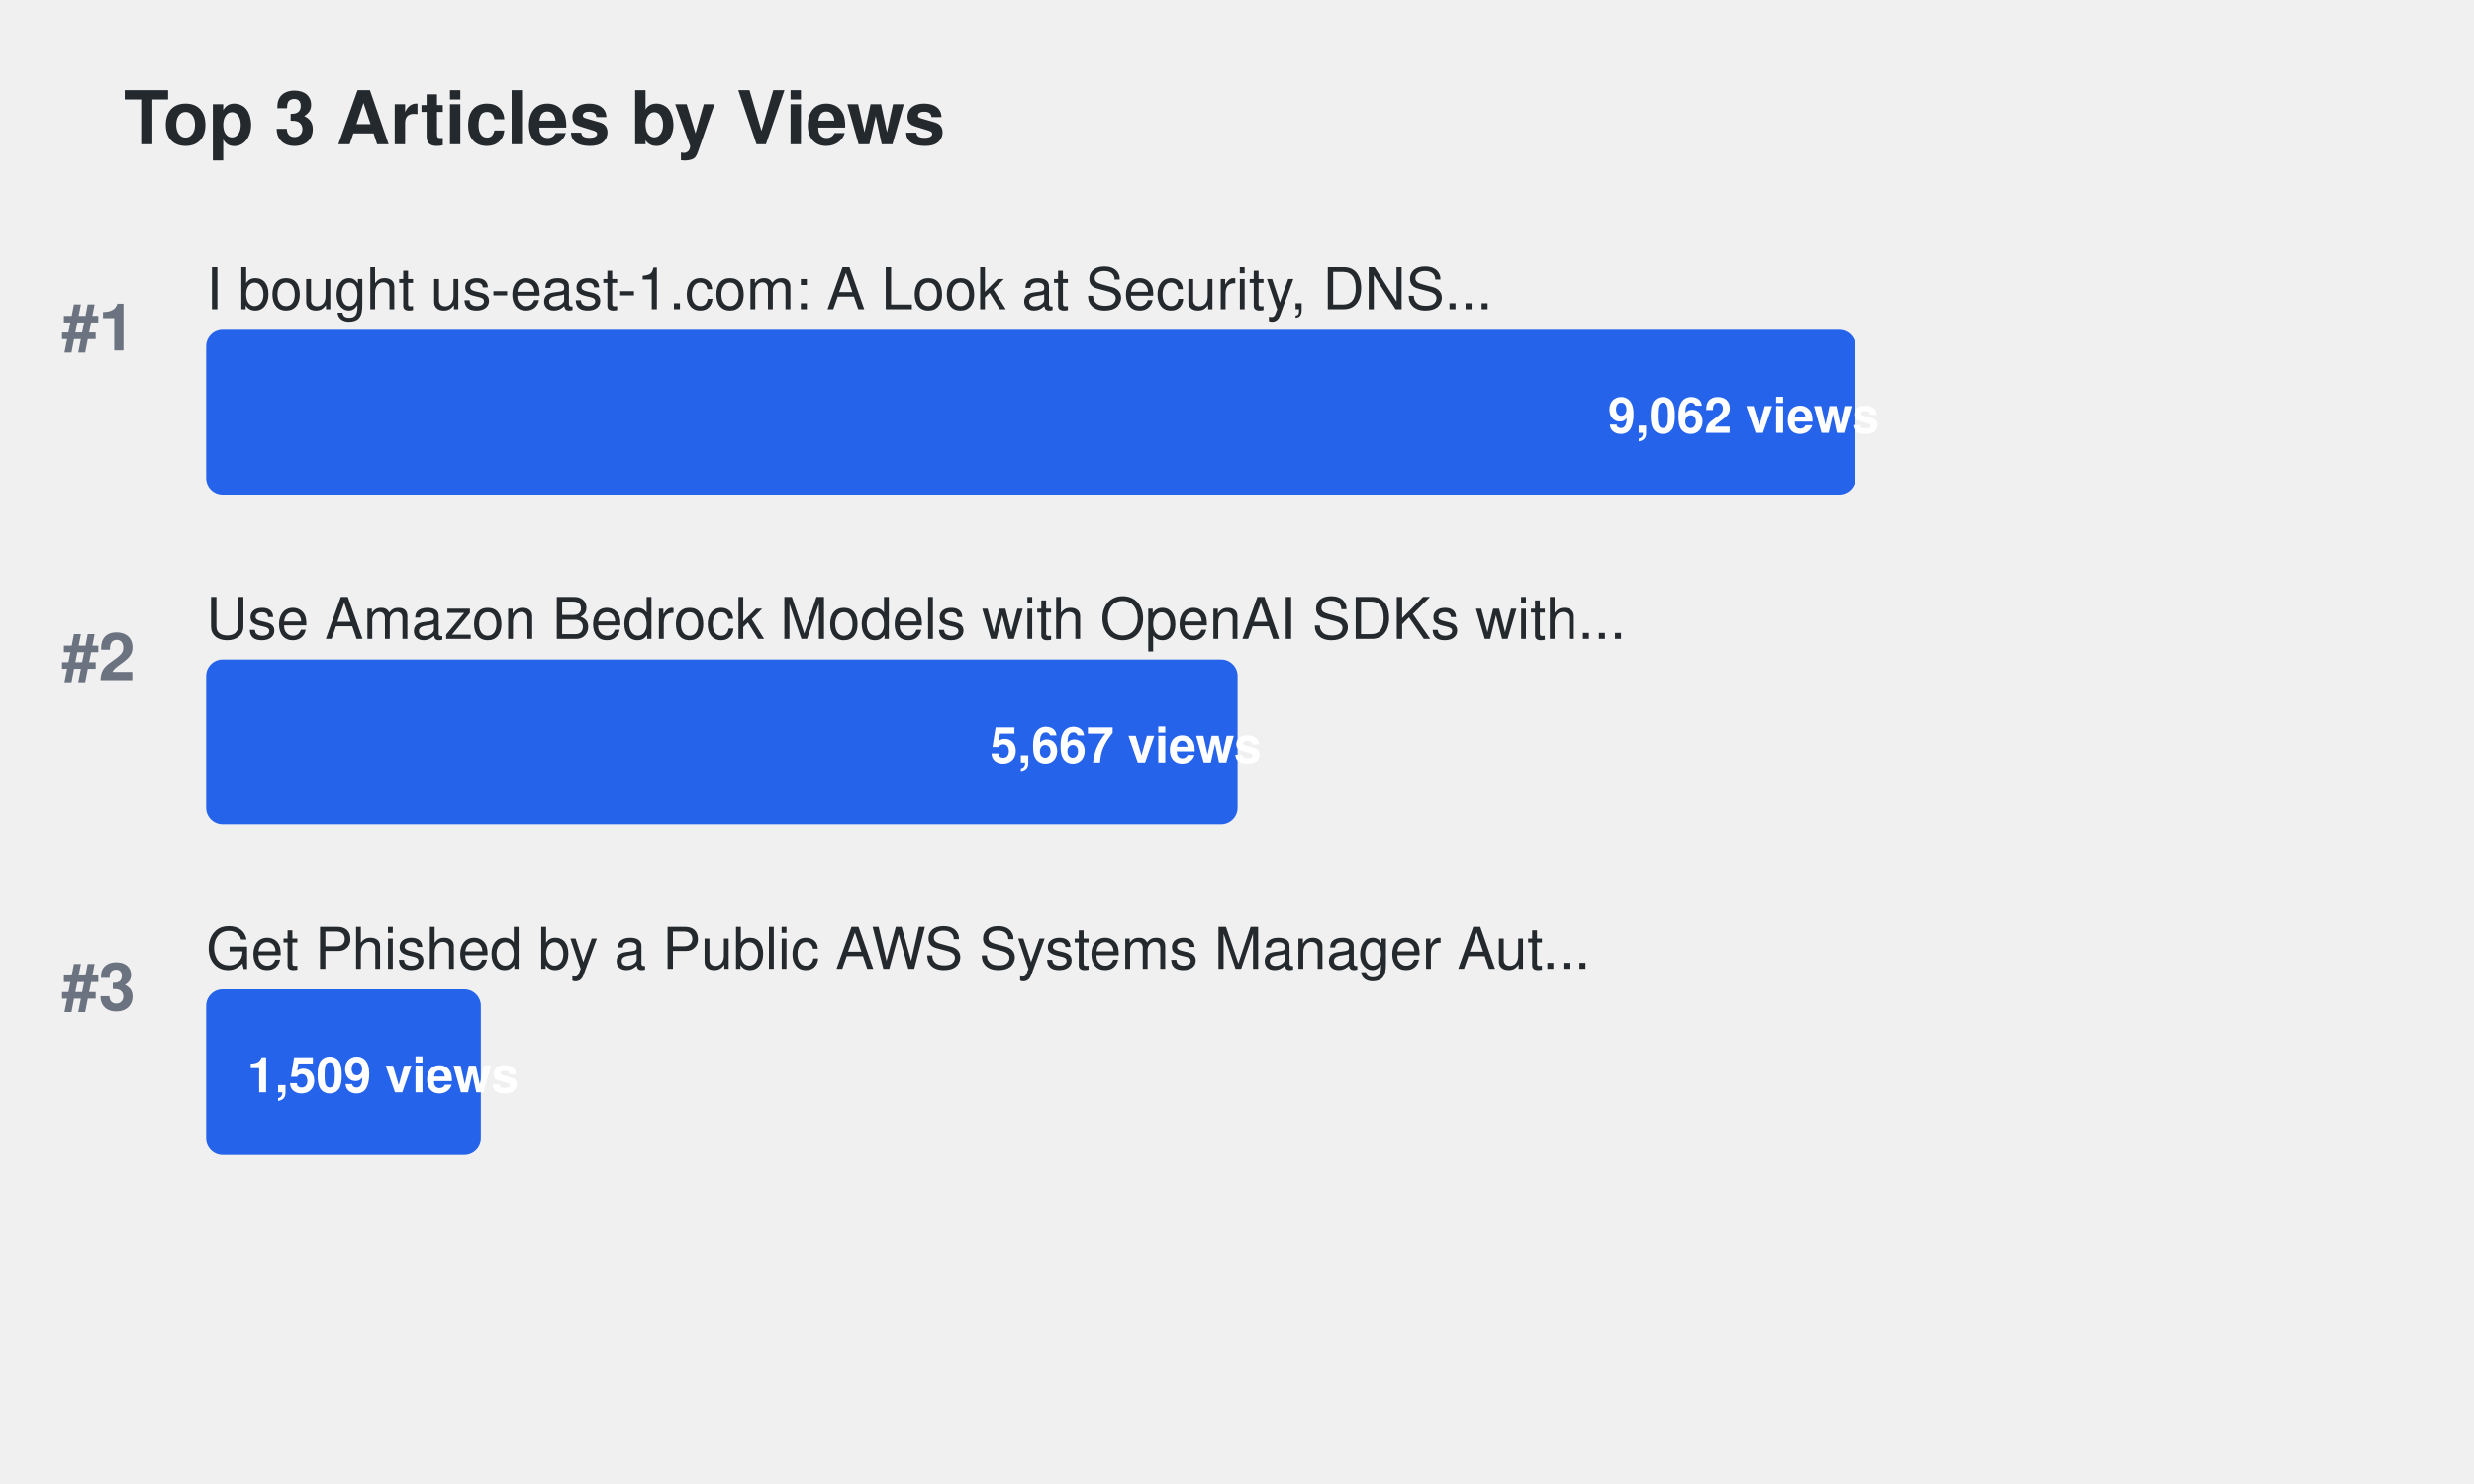
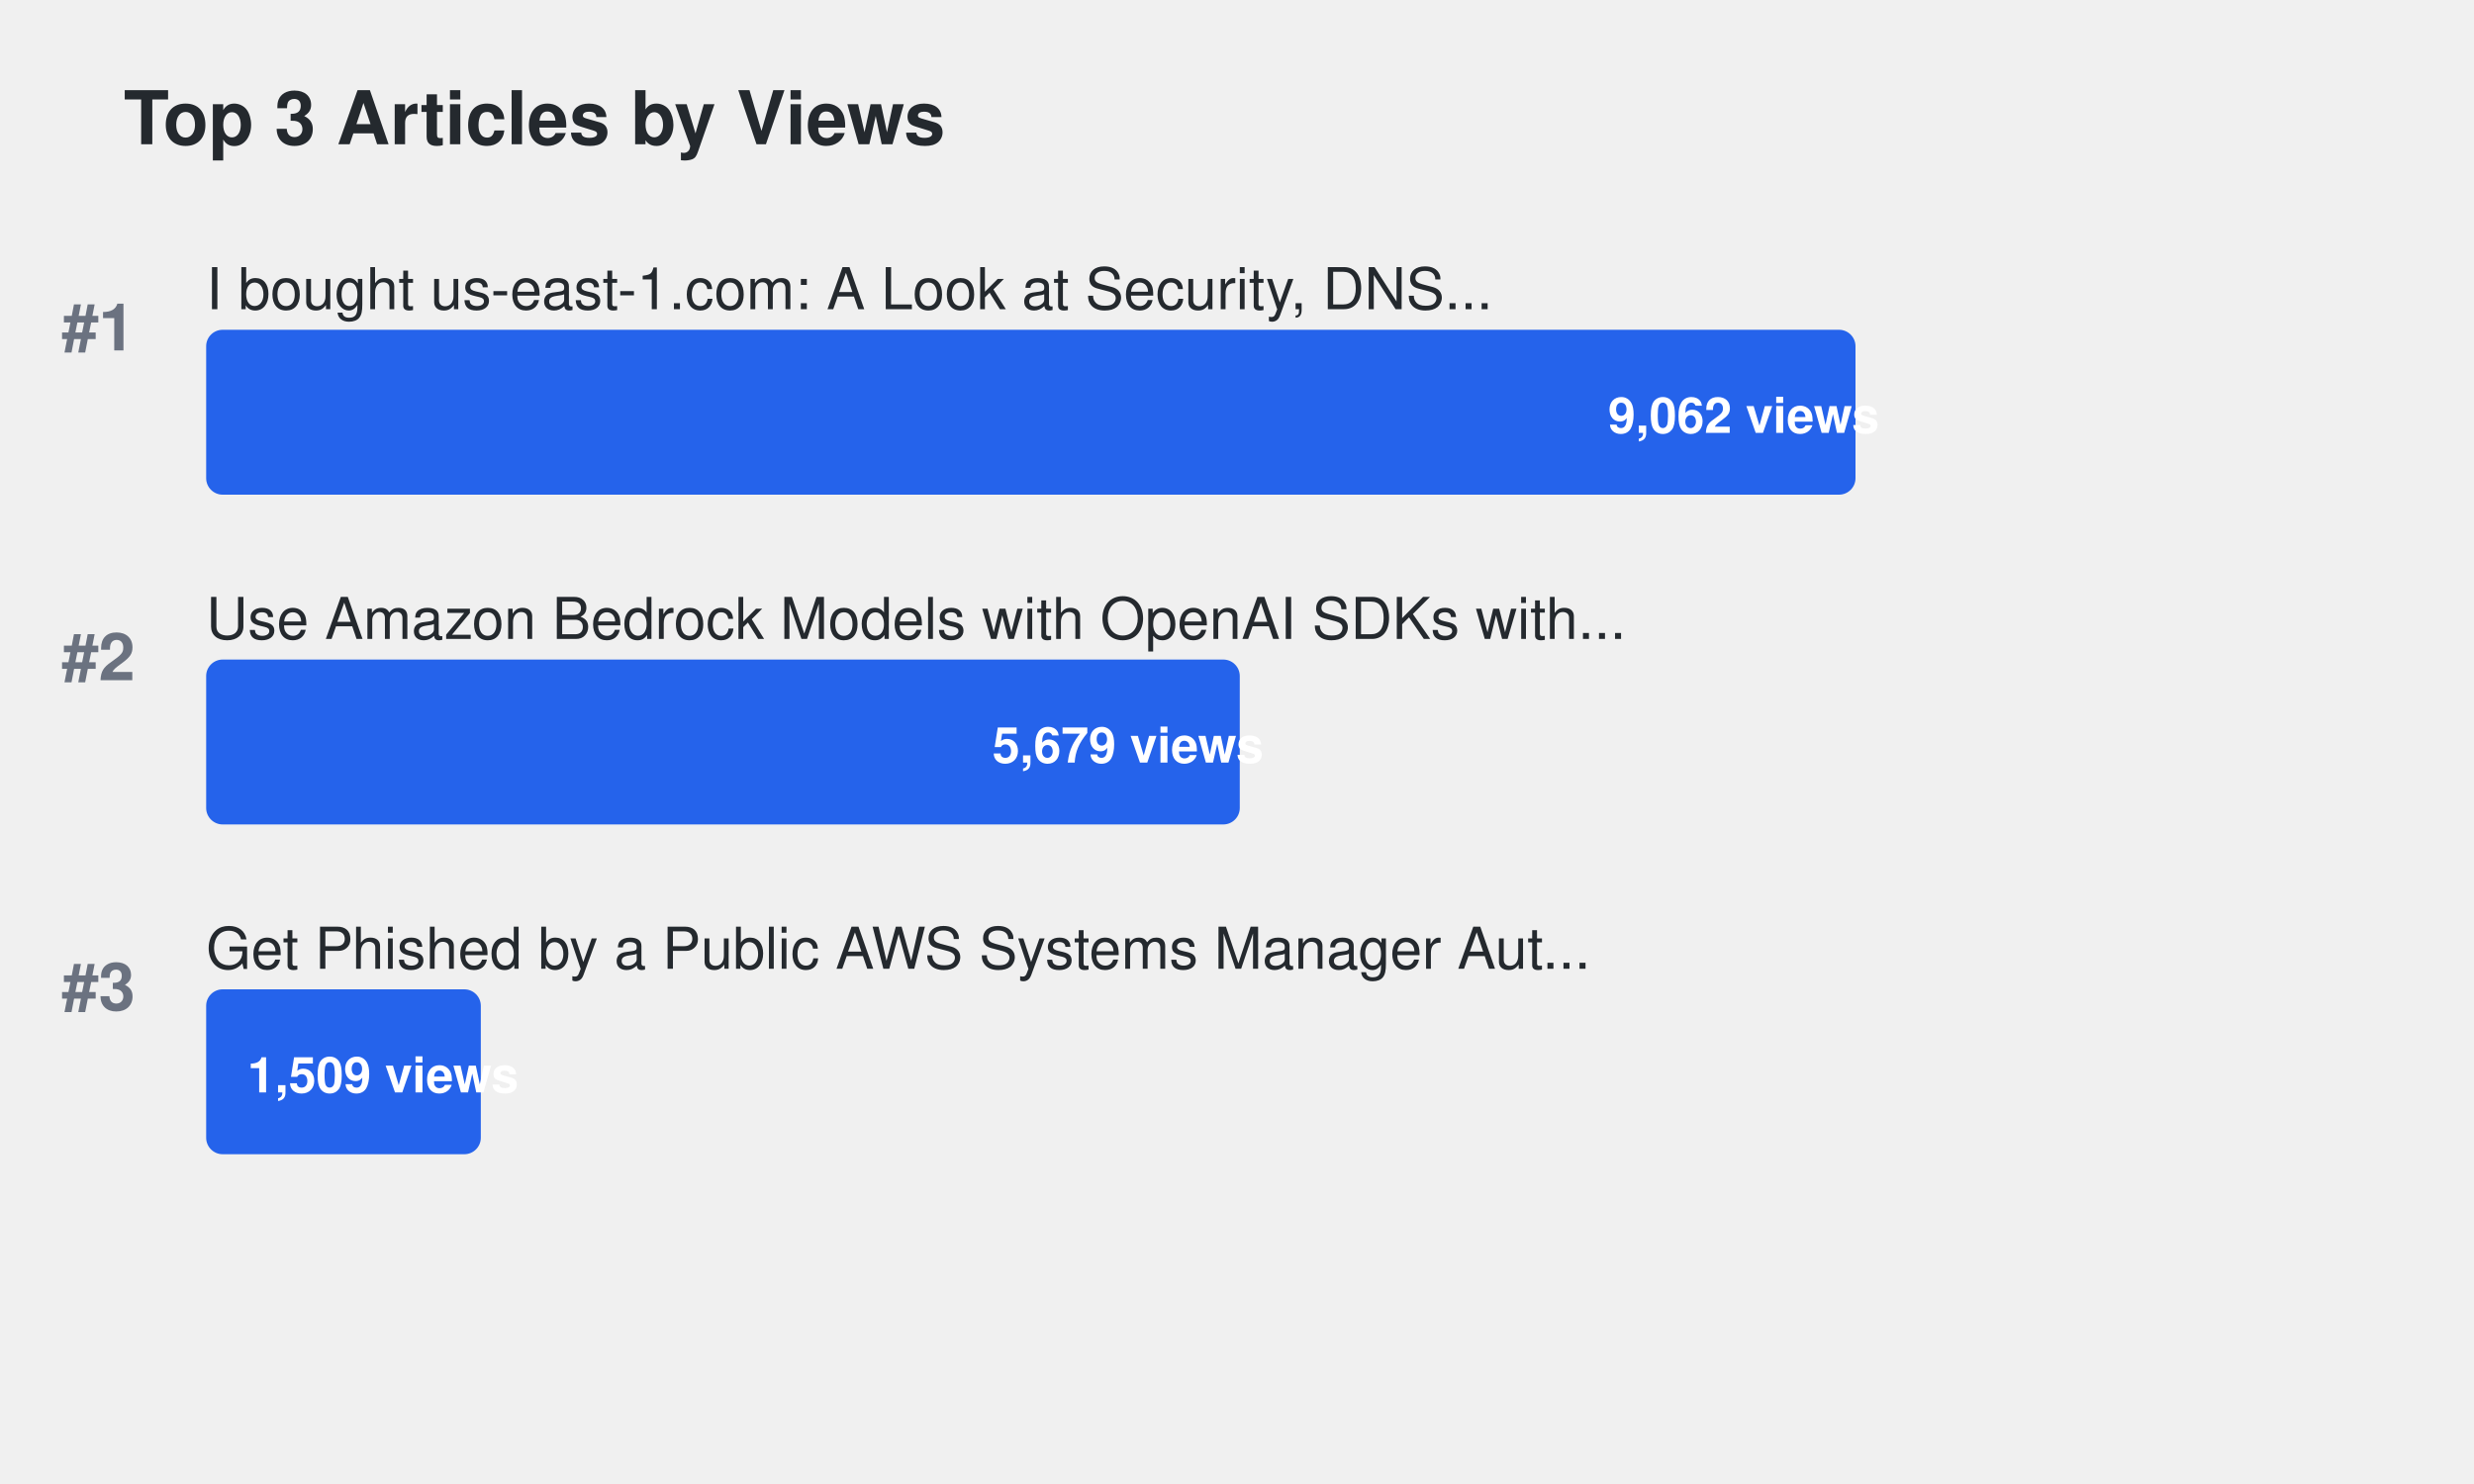
<svg xmlns="http://www.w3.org/2000/svg" width="600" height="360">
  <defs>
    <style>
.title { font-family: -apple-system, BlinkMacSystemFont, "Segoe UI", Helvetica, Arial, sans-serif; font-size: 18px; font-weight: 600; fill: #24292e; }
.article-title { font-family: -apple-system, BlinkMacSystemFont, "Segoe UI", Helvetica, Arial, sans-serif; font-size: 14px; font-weight: 500; fill: #24292e; }
.metric-value { font-family: -apple-system, BlinkMacSystemFont, "Segoe UI", Helvetica, Arial, sans-serif; font-size: 12px; font-weight: 600; fill: #ffffff; }
.rank { font-family: -apple-system, BlinkMacSystemFont, "Segoe UI", Helvetica, Arial, sans-serif; font-size: 16px; font-weight: 700; fill: #6b7280; }
.bar { rx: 4; ry: 4; }
.bar:hover { opacity: 0.8; cursor: pointer; }
a { text-decoration: none; }
a:hover .article-title { fill: #0969da; text-decoration: underline; }
a:hover .bar { opacity: 0.9; }
</style>
  </defs>
  <text x="30" y="35" class="title">Top 3 Articles by Views</text>
  <text x="15" y="85" class="rank">#1</text>
  <a href="https://dev.to/aws-builders/i-bought-us-east-1com-a-look-at-security-dns-traffic-and-protecting-aws-users-15ng" target="_blank">
    <text x="50" y="75" class="article-title">I bought us-east-1.com: A Look at Security, DNS...</text>
    <rect x="50" y="80" width="400.0" height="40" fill="#2563eb" class="bar">
</rect>
    <text x="390.0" y="105" class="metric-value" fill="#ffffff">9,062 views</text>
  </a>
  <text x="15" y="165" class="rank">#2</text>
  <a href="https://dev.to/aws-builders/use-amazon-bedrock-models-via-an-openai-api-compatible-serverless-endpoint-now-without-fixed-cost-5hf5" target="_blank">
    <text x="50" y="155" class="article-title">Use Amazon Bedrock Models with OpenAI SDKs with...</text>
-     <rect x="50" y="160" width="250.143" height="40" fill="#2563eb" class="bar">
+     <rect x="50" y="160" width="250.673" height="40" fill="#2563eb" class="bar">
</rect>
-     <text x="240.143" y="185" class="metric-value" fill="#ffffff">5,667 views</text>
+     <text x="240.673" y="185" class="metric-value" fill="#ffffff">5,679 views</text>
  </a>
  <text x="15" y="245" class="rank">#3</text>
  <a href="https://dev.to/aws-builders/get-phished-by-a-public-aws-systems-manager-automation-document-2die" target="_blank">
    <text x="50" y="235" class="article-title">Get Phished by a Public AWS Systems Manager Aut...</text>
    <rect x="50" y="240" width="66.608" height="40" fill="#2563eb" class="bar">
</rect>
    <text x="60" y="265" class="metric-value" fill="#24292e">1,509 views</text>
  </a>
</svg>
